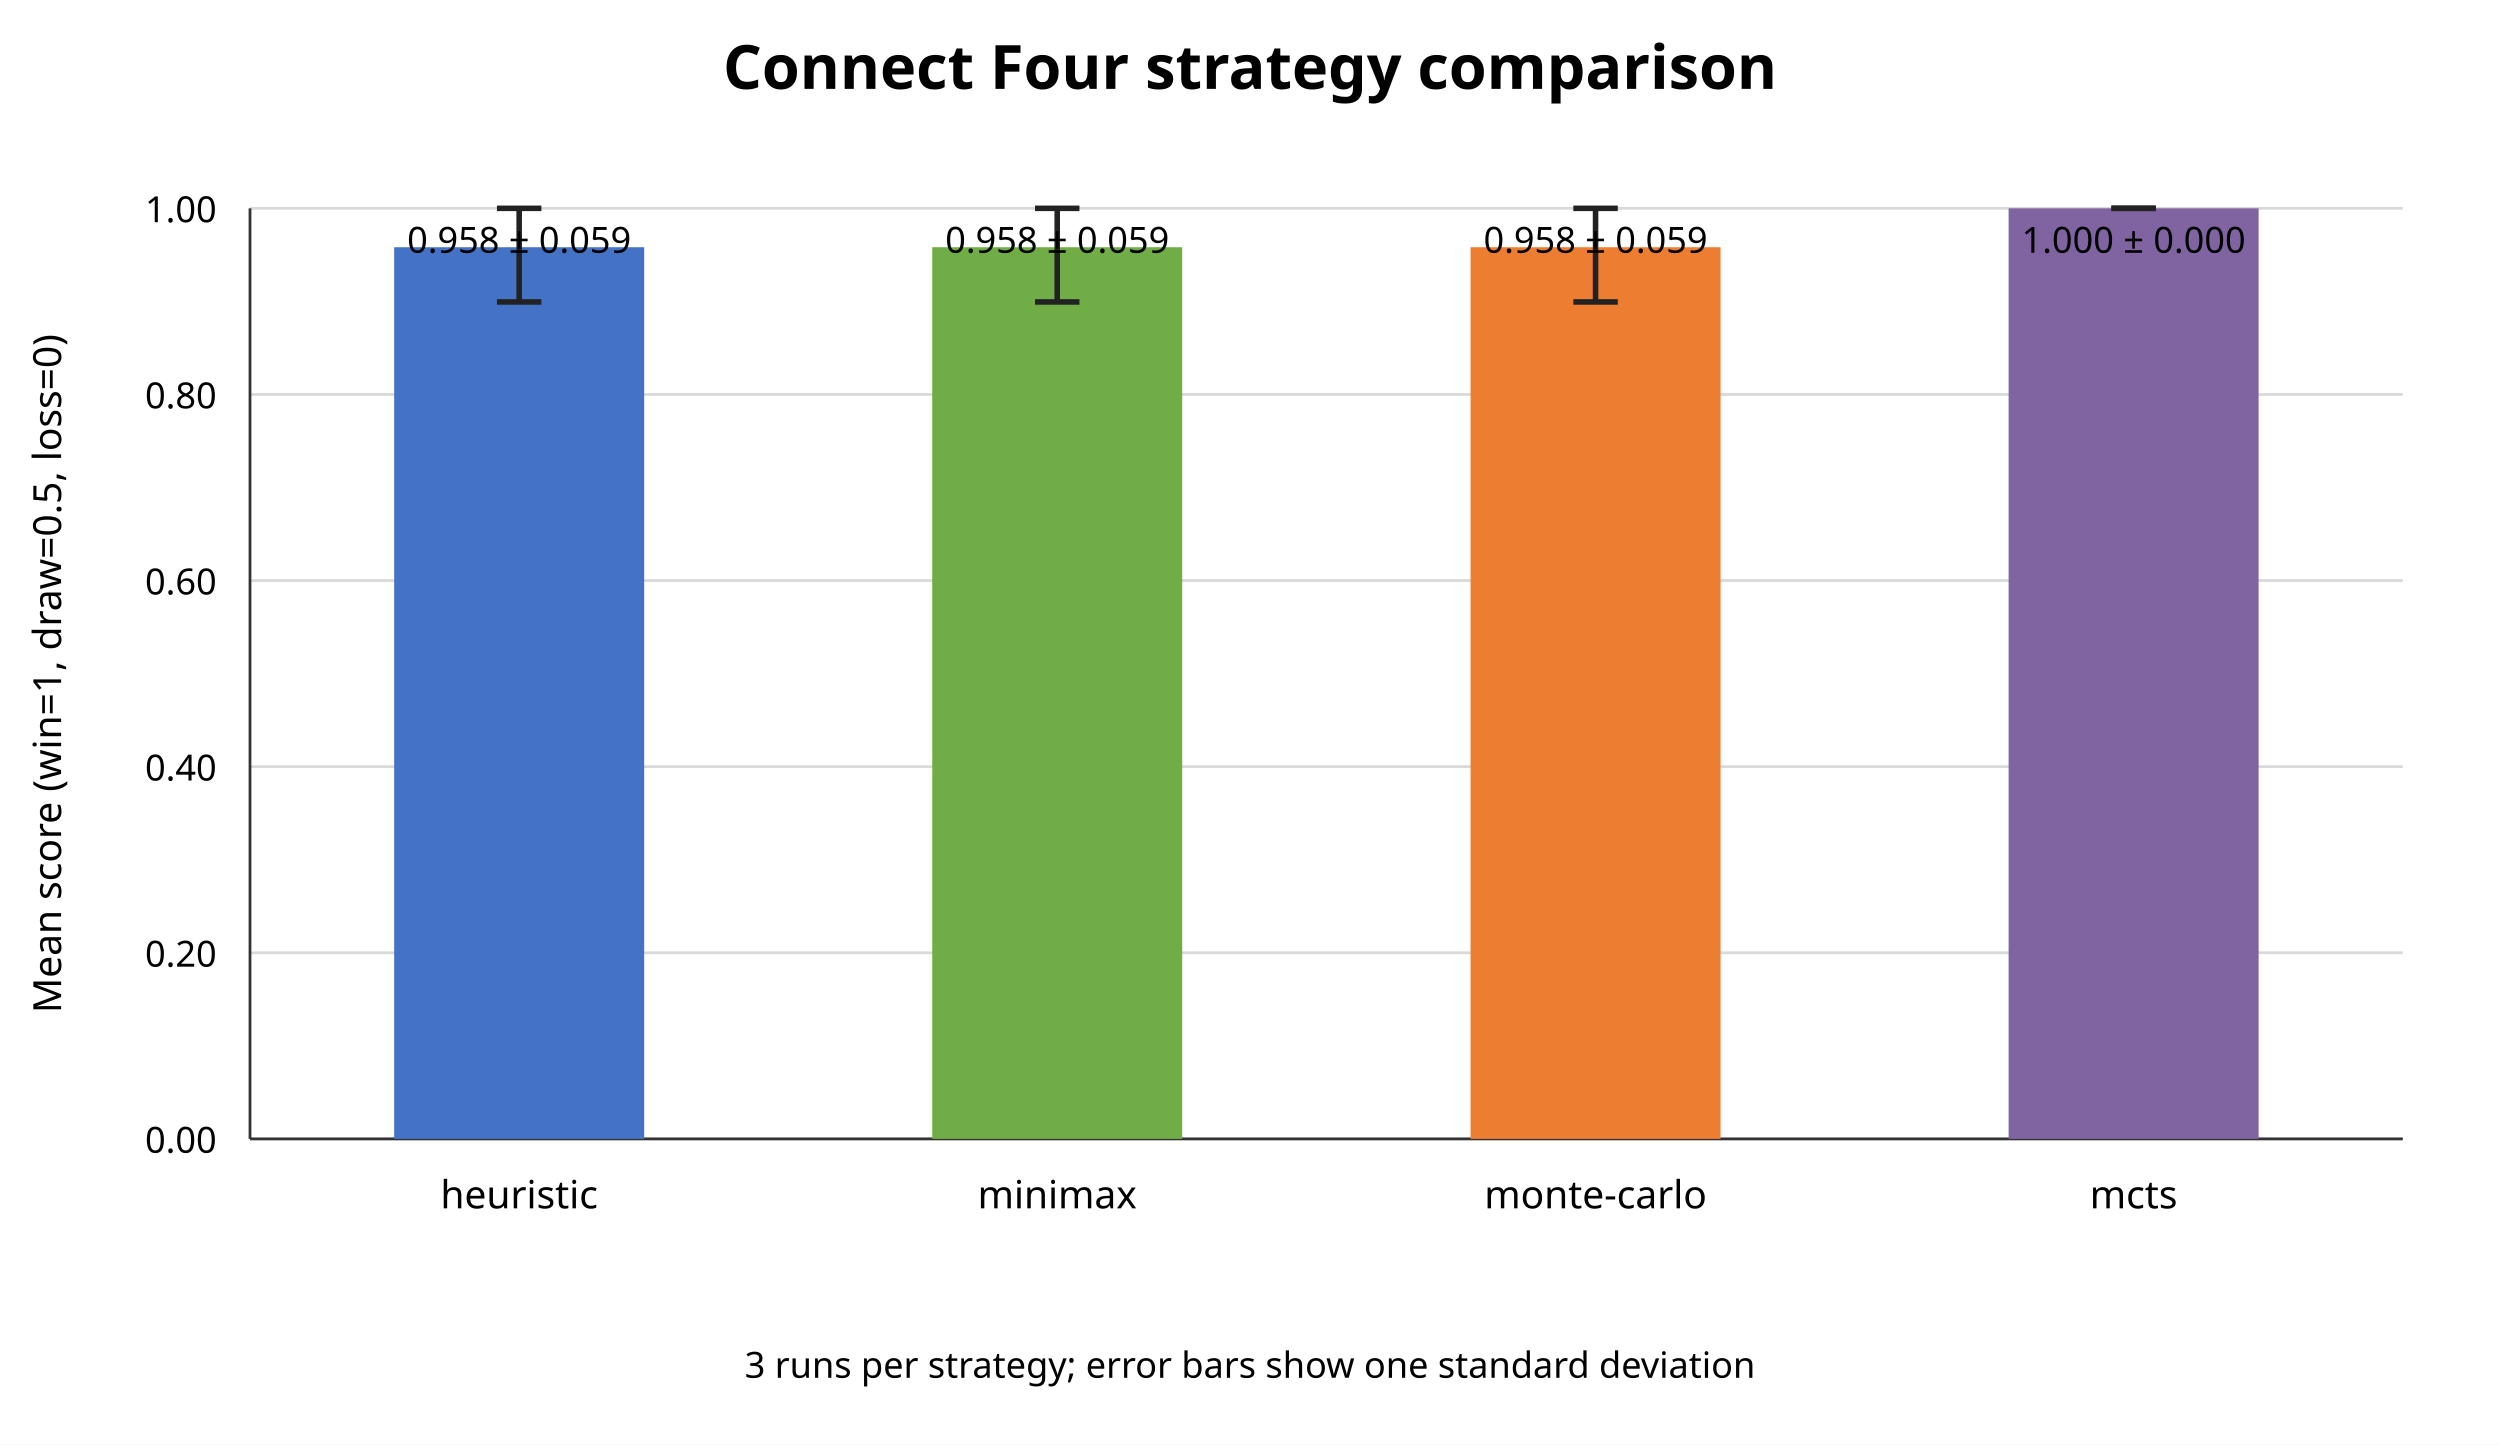
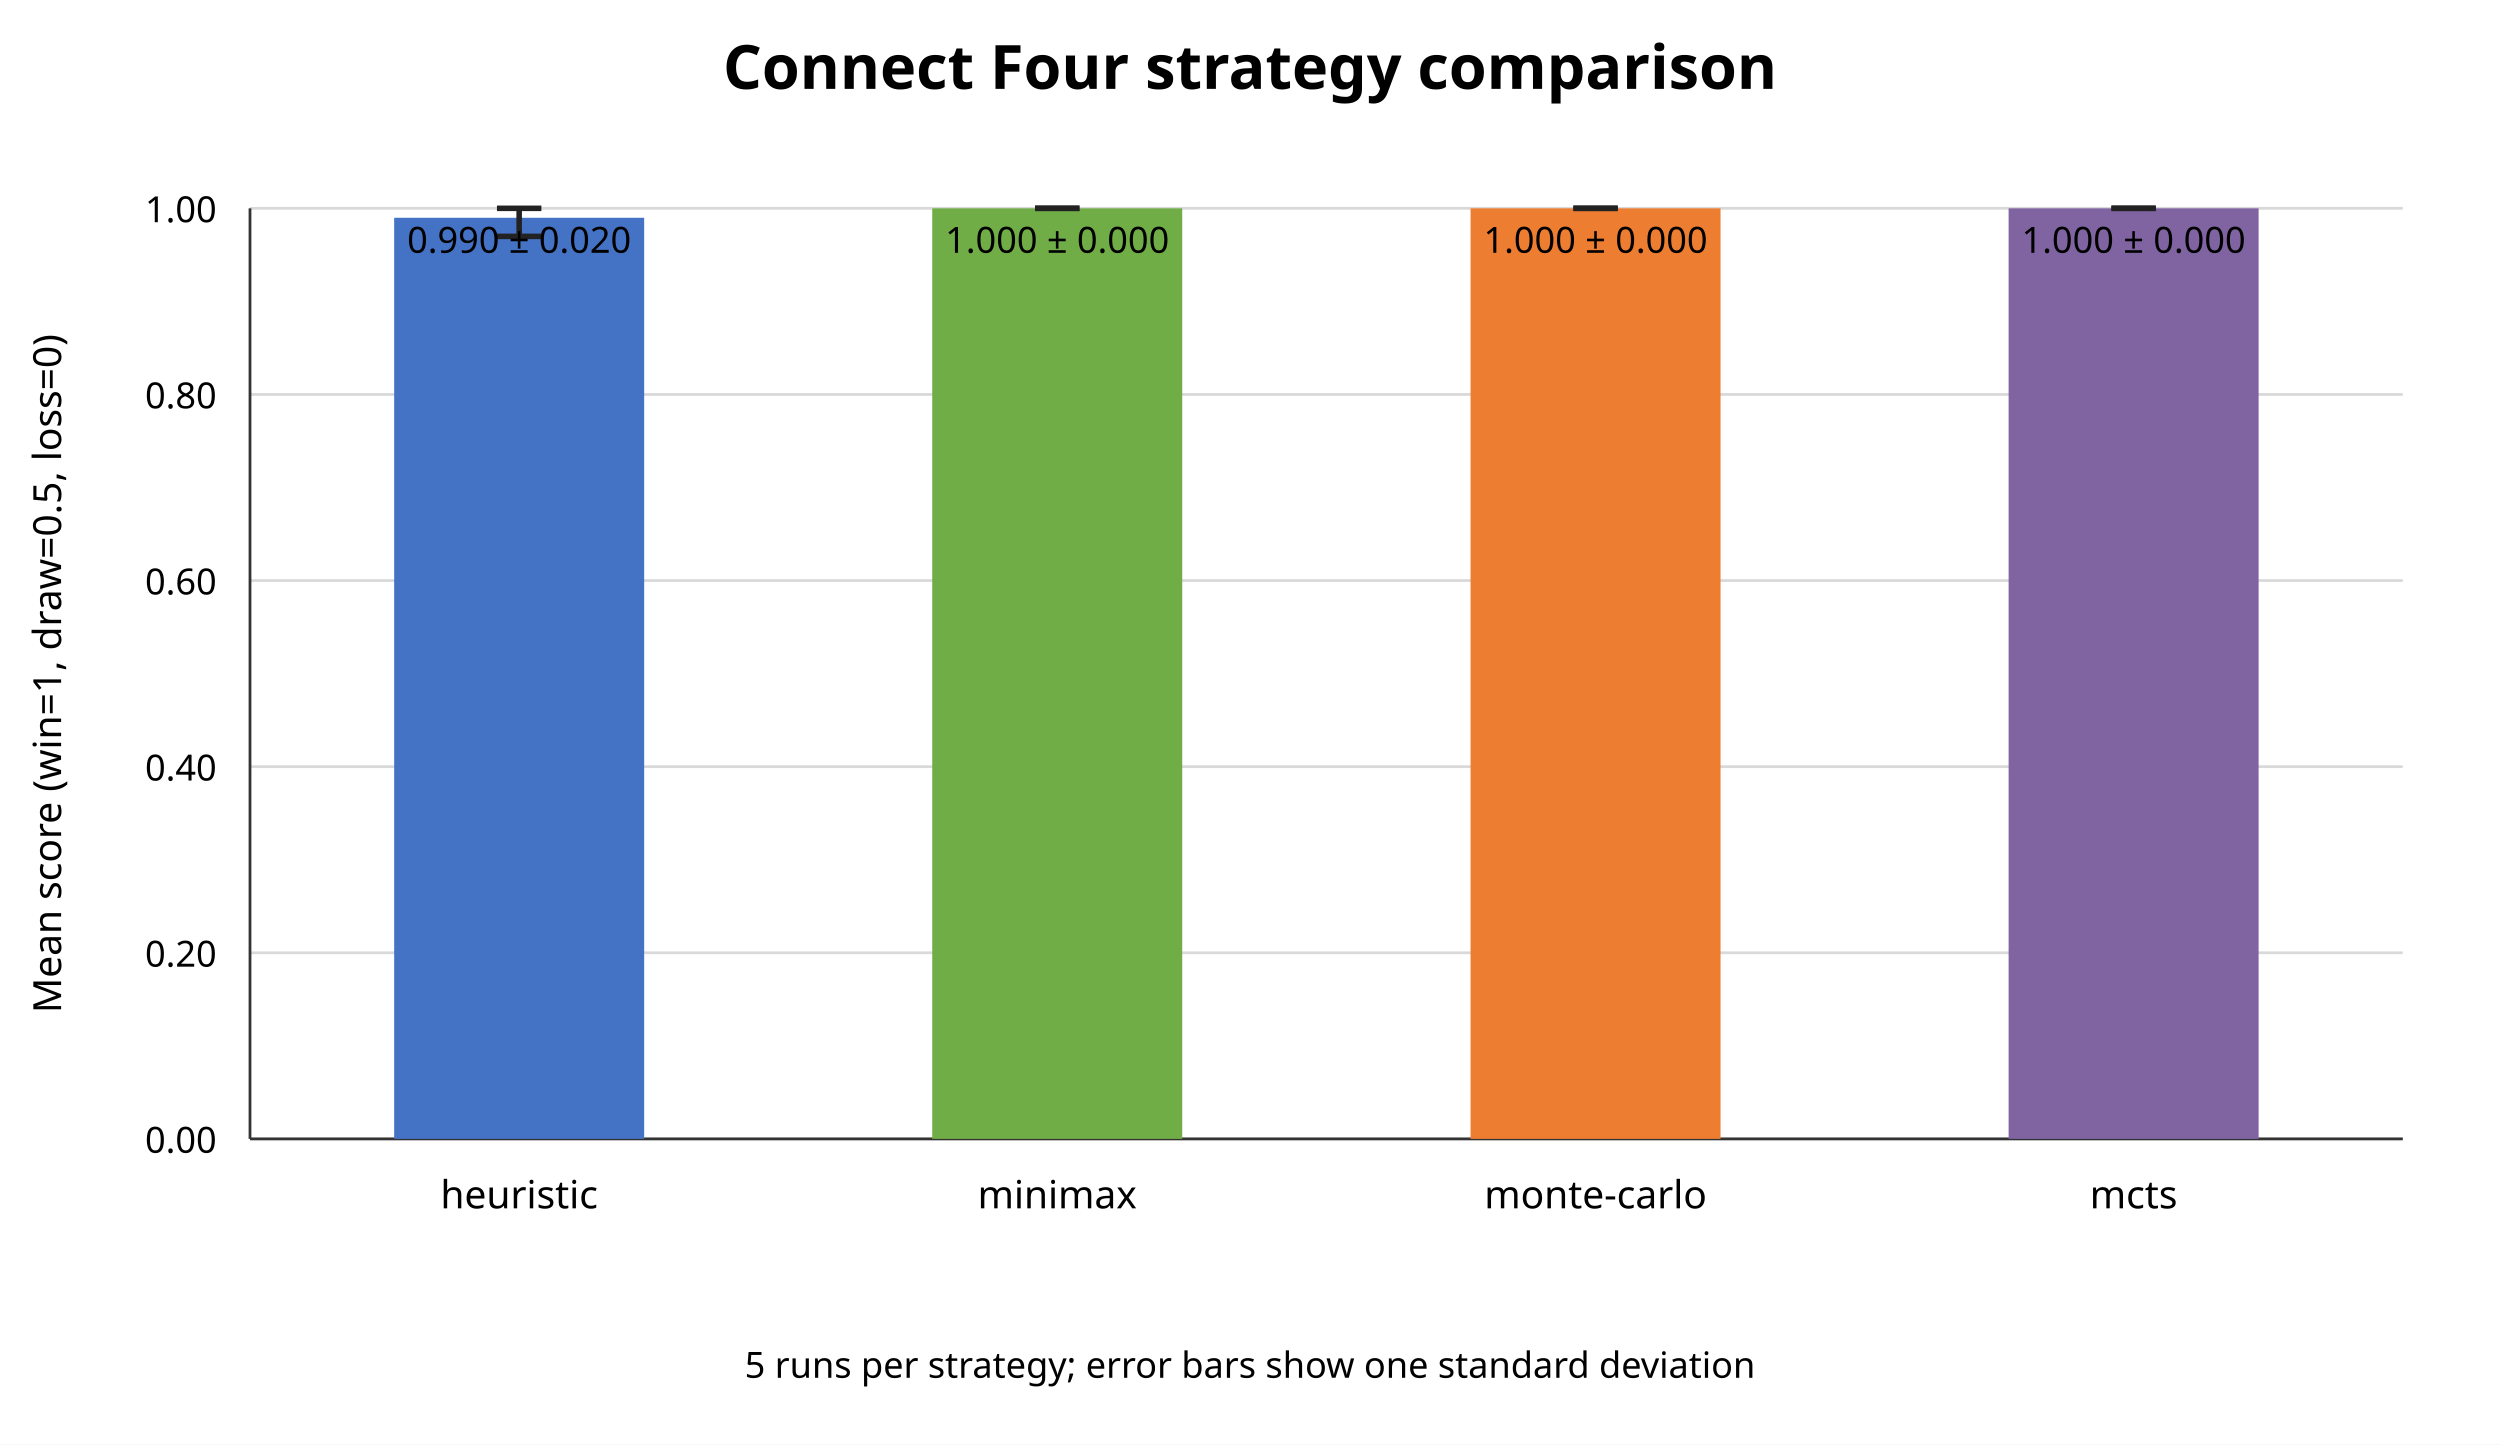
<svg xmlns="http://www.w3.org/2000/svg" width="900" height="520" viewBox="0 0 900 520" role="img">
  <rect width="100%" height="100%" fill="white" />
  <text x="450.0" y="32" text-anchor="middle" font-family="sans-serif" font-size="22" font-weight="bold">Connect Four strategy comparison</text>
  <line x1="90" y1="410.0" x2="865" y2="410.0" stroke="#d9d9d9" />
  <text x="78" y="415.0" text-anchor="end" font-family="sans-serif" font-size="13">0.00</text>
  <line x1="90" y1="343.0" x2="865" y2="343.0" stroke="#d9d9d9" />
  <text x="78" y="348.0" text-anchor="end" font-family="sans-serif" font-size="13">0.20</text>
  <line x1="90" y1="276.0" x2="865" y2="276.0" stroke="#d9d9d9" />
  <text x="78" y="281.0" text-anchor="end" font-family="sans-serif" font-size="13">0.40</text>
  <line x1="90" y1="209.0" x2="865" y2="209.0" stroke="#d9d9d9" />
  <text x="78" y="214.0" text-anchor="end" font-family="sans-serif" font-size="13">0.60</text>
  <line x1="90" y1="142.0" x2="865" y2="142.0" stroke="#d9d9d9" />
  <text x="78" y="147.0" text-anchor="end" font-family="sans-serif" font-size="13">0.80</text>
  <line x1="90" y1="75.0" x2="865" y2="75.0" stroke="#d9d9d9" />
  <text x="78" y="80.0" text-anchor="end" font-family="sans-serif" font-size="13">1.00</text>
  <line x1="90" y1="75" x2="90" y2="410" stroke="#333" />
  <line x1="90" y1="410" x2="865" y2="410" stroke="#333" />
  <text x="22" y="242.5" transform="rotate(-90 22 242.5)" text-anchor="middle" font-family="sans-serif" font-size="14">Mean score (win=1, draw=0.5, loss=0)</text>
-   <rect x="141.9" y="89.0" width="90.0" height="321.0" fill="#4472C4" />
-   <line x1="186.9" y1="75.0" x2="186.9" y2="108.7" stroke="#222" stroke-width="2" />
+   <rect x="141.9" y="78.4" width="90.0" height="331.6" fill="#4472C4" />
+   <line x1="186.9" y1="75.0" x2="186.9" y2="85.1" stroke="#222" stroke-width="2" />
  <line x1="178.9" y1="75.0" x2="194.9" y2="75.0" stroke="#222" stroke-width="2" />
-   <line x1="178.9" y1="108.7" x2="194.9" y2="108.7" stroke="#222" stroke-width="2" />
+   <line x1="178.9" y1="85.1" x2="194.9" y2="85.1" stroke="#222" stroke-width="2" />
  <text x="186.9" y="435" text-anchor="middle" font-family="sans-serif" font-size="14">heuristic</text>
-   <text x="186.9" y="91.0" text-anchor="middle" font-family="sans-serif" font-size="13">0.958 ± 0.059</text>
-   <rect x="335.6" y="89.0" width="90.0" height="321.0" fill="#70AD47" />
-   <line x1="380.6" y1="75.0" x2="380.6" y2="108.7" stroke="#222" stroke-width="2" />
+   <text x="186.9" y="91.0" text-anchor="middle" font-family="sans-serif" font-size="13">0.990 ± 0.020</text>
+   <rect x="335.6" y="75.0" width="90.0" height="335.0" fill="#70AD47" />
+   <line x1="380.6" y1="75.0" x2="380.6" y2="75.0" stroke="#222" stroke-width="2" />
  <line x1="372.6" y1="75.0" x2="388.6" y2="75.0" stroke="#222" stroke-width="2" />
-   <line x1="372.6" y1="108.7" x2="388.6" y2="108.7" stroke="#222" stroke-width="2" />
+   <line x1="372.6" y1="75.0" x2="388.6" y2="75.0" stroke="#222" stroke-width="2" />
  <text x="380.6" y="435" text-anchor="middle" font-family="sans-serif" font-size="14">minimax</text>
-   <text x="380.6" y="91.0" text-anchor="middle" font-family="sans-serif" font-size="13">0.958 ± 0.059</text>
-   <rect x="529.4" y="89.0" width="90.0" height="321.0" fill="#ED7D31" />
-   <line x1="574.4" y1="75.0" x2="574.4" y2="108.7" stroke="#222" stroke-width="2" />
+   <text x="380.6" y="91.0" text-anchor="middle" font-family="sans-serif" font-size="13">1.000 ± 0.000</text>
+   <rect x="529.4" y="75.0" width="90.0" height="335.0" fill="#ED7D31" />
+   <line x1="574.4" y1="75.0" x2="574.4" y2="75.0" stroke="#222" stroke-width="2" />
  <line x1="566.4" y1="75.0" x2="582.4" y2="75.0" stroke="#222" stroke-width="2" />
-   <line x1="566.4" y1="108.7" x2="582.4" y2="108.7" stroke="#222" stroke-width="2" />
+   <line x1="566.4" y1="75.0" x2="582.4" y2="75.0" stroke="#222" stroke-width="2" />
  <text x="574.4" y="435" text-anchor="middle" font-family="sans-serif" font-size="14">monte-carlo</text>
-   <text x="574.4" y="91.0" text-anchor="middle" font-family="sans-serif" font-size="13">0.958 ± 0.059</text>
+   <text x="574.4" y="91.0" text-anchor="middle" font-family="sans-serif" font-size="13">1.000 ± 0.000</text>
  <rect x="723.1" y="75.0" width="90.0" height="335.0" fill="#8064A2" />
  <line x1="768.1" y1="75.0" x2="768.1" y2="75.0" stroke="#222" stroke-width="2" />
  <line x1="760.1" y1="75.0" x2="776.1" y2="75.0" stroke="#222" stroke-width="2" />
  <line x1="760.1" y1="75.0" x2="776.1" y2="75.0" stroke="#222" stroke-width="2" />
  <text x="768.1" y="435" text-anchor="middle" font-family="sans-serif" font-size="14">mcts</text>
  <text x="768.1" y="91.0" text-anchor="middle" font-family="sans-serif" font-size="13">1.000 ± 0.000</text>
-   <text x="450.0" y="496" text-anchor="middle" font-family="sans-serif" font-size="13">3 runs per strategy; error bars show one standard deviation</text>
+   <text x="450.0" y="496" text-anchor="middle" font-family="sans-serif" font-size="13">5 runs per strategy; error bars show one standard deviation</text>
</svg>
